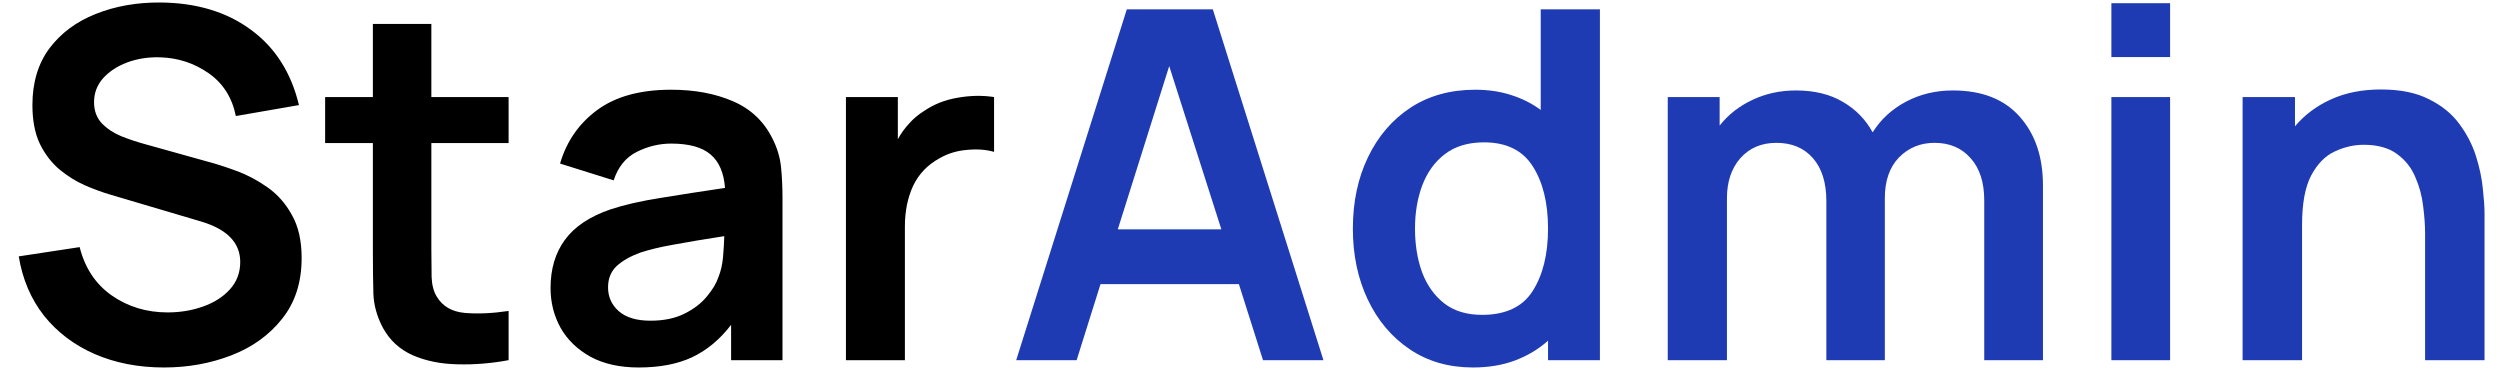
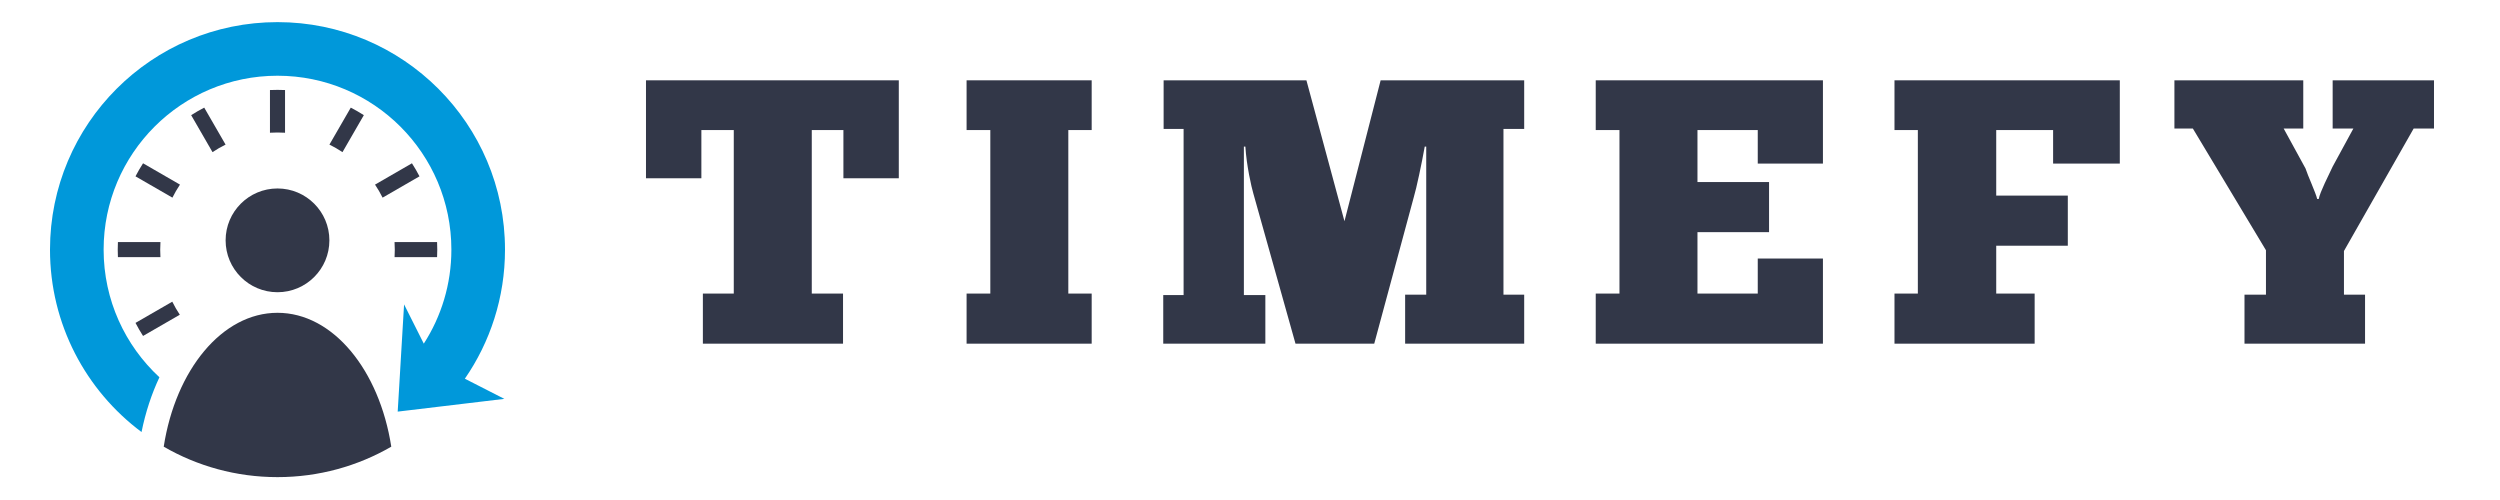
- <svg xmlns="http://www.w3.org/2000/svg" width="118" height="18" viewBox="0 0 118 18" fill="none">
-   <path d="M7.739 17.345C8.874 17.345 9.936 17.153 10.925 16.77C11.914 16.387 12.711 15.812 13.317 15.045C13.93 14.278 14.237 13.324 14.237 12.181C14.237 11.361 14.084 10.683 13.777 10.146C13.478 9.602 13.091 9.165 12.616 8.835C12.148 8.505 11.661 8.248 11.155 8.065C10.657 7.88 10.204 7.735 9.798 7.628L6.831 6.8C6.463 6.7 6.095 6.577 5.727 6.431C5.359 6.278 5.052 6.075 4.807 5.822C4.562 5.561 4.439 5.228 4.439 4.822C4.439 4.392 4.581 4.016 4.864 3.695C5.156 3.373 5.535 3.123 6.003 2.947C6.478 2.771 6.992 2.69 7.544 2.705C8.395 2.728 9.162 2.978 9.844 3.453C10.526 3.928 10.956 4.603 11.132 5.477L14.111 4.96C13.742 3.426 12.987 2.242 11.845 1.406C10.703 0.563 9.28 0.133 7.579 0.118C6.459 0.11 5.439 0.29 4.519 0.658C3.607 1.019 2.879 1.559 2.334 2.28C1.798 3.001 1.53 3.894 1.53 4.96C1.53 5.688 1.648 6.301 1.886 6.8C2.131 7.29 2.442 7.693 2.817 8.007C3.201 8.321 3.603 8.57 4.025 8.755C4.454 8.938 4.853 9.084 5.221 9.191L9.499 10.457C10.726 10.825 11.339 11.461 11.339 12.366C11.339 12.871 11.174 13.305 10.845 13.665C10.523 14.018 10.101 14.286 9.579 14.47C9.058 14.654 8.502 14.746 7.912 14.746C6.915 14.746 6.034 14.478 5.267 13.941C4.508 13.404 4.006 12.645 3.76 11.664L0.885 12.101C1.062 13.182 1.46 14.117 2.082 14.907C2.71 15.689 3.507 16.291 4.473 16.712C5.447 17.134 6.536 17.345 7.739 17.345ZM24.006 17V14.677C23.231 14.792 22.541 14.823 21.936 14.769C21.33 14.715 20.889 14.459 20.613 13.998C20.468 13.761 20.387 13.454 20.372 13.079C20.364 12.695 20.36 12.258 20.36 11.768V6.753H24.006V4.58H20.36V1.13H17.6V4.58H15.346V6.753H17.6V11.928C17.6 12.642 17.608 13.278 17.623 13.838C17.639 14.389 17.788 14.934 18.072 15.47C18.394 16.061 18.865 16.494 19.486 16.77C20.107 17.038 20.809 17.18 21.591 17.195C22.38 17.218 23.185 17.153 24.006 17ZM30.149 17.345C31.138 17.345 31.978 17.184 32.668 16.862C33.366 16.532 33.979 16.023 34.508 15.332V17H36.934V9.376C36.934 8.839 36.911 8.344 36.865 7.892C36.819 7.432 36.685 6.984 36.463 6.546C36.057 5.726 35.432 5.136 34.588 4.776C33.753 4.415 32.783 4.235 31.679 4.235C30.222 4.235 29.061 4.553 28.194 5.189C27.328 5.826 26.742 6.669 26.435 7.72L28.965 8.513C29.172 7.877 29.536 7.428 30.057 7.168C30.579 6.907 31.119 6.777 31.679 6.777C32.522 6.777 33.143 6.949 33.542 7.294C33.941 7.631 34.167 8.156 34.22 8.87C33.132 9.03 32.12 9.188 31.184 9.341C30.257 9.487 29.467 9.667 28.815 9.882C27.834 10.219 27.117 10.698 26.665 11.319C26.213 11.932 25.986 12.691 25.986 13.596C25.986 14.278 26.144 14.903 26.458 15.47C26.78 16.038 27.251 16.494 27.872 16.839C28.493 17.176 29.252 17.345 30.149 17.345ZM30.701 15.137C30.05 15.137 29.551 14.988 29.206 14.688C28.869 14.389 28.7 14.014 28.7 13.562C28.7 13.155 28.831 12.825 29.091 12.572C29.36 12.319 29.732 12.105 30.207 11.928C30.644 11.783 31.169 11.656 31.782 11.549C32.396 11.434 33.197 11.3 34.186 11.146C34.178 11.438 34.159 11.764 34.128 12.124C34.098 12.477 34.025 12.795 33.91 13.079C33.818 13.362 33.638 13.665 33.369 13.987C33.109 14.309 32.756 14.581 32.311 14.803C31.867 15.026 31.33 15.137 30.701 15.137ZM39.928 17H42.711V10.687C42.711 9.966 42.842 9.326 43.102 8.766C43.371 8.206 43.788 7.773 44.356 7.466C44.739 7.244 45.169 7.114 45.644 7.075C46.119 7.029 46.545 7.06 46.92 7.168V4.58C46.361 4.496 45.786 4.507 45.195 4.614C44.605 4.714 44.08 4.921 43.62 5.236C43.359 5.396 43.125 5.592 42.918 5.822C42.711 6.044 42.531 6.293 42.378 6.569V4.58H39.928V17Z" fill="black" />
-   <path d="M47.965 17H50.817L51.944 13.412H58.476L59.614 17H62.466L57.245 0.44H53.186L47.965 17ZM52.76 10.825L55.187 3.119L57.648 10.825H52.76ZM69.525 17.345C70.261 17.345 70.924 17.234 71.514 17.012C72.105 16.789 72.622 16.479 73.067 16.08V17H75.516V0.44H72.722V5.189C72.308 4.883 71.844 4.649 71.331 4.488C70.817 4.319 70.249 4.235 69.629 4.235C68.456 4.235 67.436 4.519 66.57 5.086C65.711 5.653 65.044 6.431 64.569 7.42C64.093 8.409 63.855 9.533 63.855 10.79C63.855 12.032 64.089 13.148 64.557 14.136C65.025 15.126 65.684 15.908 66.535 16.483C67.386 17.058 68.383 17.345 69.525 17.345ZM69.951 14.861C69.23 14.861 68.636 14.681 68.168 14.32C67.7 13.953 67.352 13.462 67.121 12.848C66.899 12.235 66.788 11.549 66.788 10.79C66.788 10.039 66.903 9.356 67.133 8.743C67.371 8.122 67.727 7.631 68.203 7.271C68.686 6.903 69.299 6.719 70.043 6.719C71.1 6.719 71.867 7.095 72.343 7.846C72.826 8.597 73.067 9.579 73.067 10.79C73.067 11.994 72.826 12.975 72.343 13.734C71.867 14.485 71.07 14.861 69.951 14.861ZM78.718 17H81.512V9.352C81.512 8.578 81.723 7.949 82.145 7.466C82.574 6.984 83.141 6.742 83.847 6.742C84.575 6.742 85.15 6.984 85.572 7.466C85.993 7.949 86.204 8.624 86.204 9.491V17H88.964V9.352C88.964 8.532 89.187 7.892 89.631 7.432C90.084 6.972 90.643 6.742 91.31 6.742C92.023 6.742 92.591 6.984 93.012 7.466C93.442 7.942 93.656 8.605 93.656 9.456V17H96.428V8.755C96.428 7.405 96.06 6.32 95.324 5.5C94.596 4.68 93.545 4.269 92.173 4.269C91.368 4.269 90.632 4.446 89.965 4.798C89.298 5.151 88.773 5.634 88.389 6.247C88.06 5.642 87.592 5.163 86.986 4.81C86.381 4.45 85.641 4.269 84.767 4.269C84.023 4.269 83.337 4.419 82.708 4.718C82.087 5.009 81.574 5.412 81.167 5.926V4.58H78.718V17ZM99.657 2.694H102.429V0.152H99.657V2.694ZM99.657 17H102.429V4.58H99.657V17ZM105.851 17H108.657V10.617C108.657 9.613 108.799 8.839 109.082 8.294C109.374 7.742 109.742 7.363 110.186 7.156C110.639 6.941 111.099 6.834 111.566 6.834C112.226 6.834 112.751 6.98 113.142 7.271C113.533 7.555 113.82 7.919 114.004 8.364C114.196 8.8 114.319 9.257 114.372 9.732C114.434 10.207 114.464 10.637 114.464 11.02V17H117.27V10.066C117.27 9.774 117.243 9.387 117.19 8.904C117.144 8.421 117.036 7.911 116.868 7.375C116.699 6.838 116.438 6.332 116.086 5.856C115.733 5.373 115.254 4.982 114.648 4.684C114.05 4.377 113.295 4.223 112.383 4.223C111.486 4.223 110.696 4.381 110.014 4.695C109.339 5.002 108.776 5.423 108.323 5.96V4.58H105.851V17Z" fill="#1F3BB3" />
+ <svg xmlns="http://www.w3.org/2000/svg" width="1000" zoomAndPan="magnify" viewBox="0 0 750 150" height="200" preserveAspectRatio="xMidYMid meet" version="1.0">
+   <defs>
+     <g />
+     <clipPath id="id1">
+       <path d="M 15 6.637 L 151.5 6.637 L 151.5 130 L 15 130 Z M 15 6.637 " clip-rule="nonzero" />
+     </clipPath>
+     <clipPath id="id2">
+       <path d="M 49 93 L 118 93 L 118 143.137 L 49 143.137 Z M 49 93 " clip-rule="nonzero" />
+     </clipPath>
+   </defs>
+   <g clip-path="url(#id1)">
+     <path fill="#0098da" d="M 132.746 121.879 L 151.305 119.66 L 139.457 113.613 C 147.051 102.609 151.5 89.266 151.5 74.887 C 151.5 37.191 120.941 6.637 83.25 6.637 C 45.559 6.637 15 37.191 15 74.887 C 15 97.285 25.793 117.168 42.461 129.613 C 43.648 123.711 45.473 118.184 47.828 113.184 C 37.531 103.652 31.086 90.023 31.086 74.887 C 31.086 46.074 54.441 22.719 83.25 22.719 C 112.059 22.719 135.414 46.074 135.414 74.887 C 135.414 85.277 132.379 94.961 127.137 103.094 L 124.895 98.625 L 121.223 91.316 L 120.398 105.168 L 120 111.91 L 119.777 115.664 L 119.309 123.484 L 122.43 123.113 Z M 132.746 121.879 " fill-opacity="1" fill-rule="evenodd" />
+   </g>
+   <path fill="#323748" d="M 131.125 72.625 C 131.16 73.375 131.18 74.129 131.18 74.887 C 131.18 75.645 131.16 76.398 131.125 77.145 L 118.371 77.145 C 118.418 76.418 118.438 75.68 118.438 74.938 C 118.438 74.16 118.414 73.391 118.363 72.625 Z M 131.125 72.625 " fill-opacity="1" fill-rule="evenodd" />
+   <path fill="#323748" d="M 53.941 94.418 L 42.914 100.785 C 42.102 99.52 41.348 98.215 40.648 96.871 L 51.68 90.504 C 52.352 91.859 53.105 93.168 53.941 94.418 Z M 53.941 94.418 " fill-opacity="1" fill-rule="evenodd" />
+   <path fill="#323748" d="M 35.375 77.145 C 35.34 76.398 35.32 75.645 35.32 74.887 C 35.32 74.129 35.34 73.375 35.375 72.625 L 48.137 72.625 C 48.086 73.391 48.062 74.16 48.062 74.938 C 48.062 75.68 48.086 76.418 48.129 77.145 Z M 35.375 77.145 " fill-opacity="1" fill-rule="evenodd" />
+   <path fill="#323748" d="M 40.648 52.902 C 41.344 51.559 42.102 50.254 42.914 48.988 L 53.992 55.383 C 53.156 56.633 52.395 57.938 51.723 59.293 Z M 40.648 52.902 " fill-opacity="1" fill-rule="evenodd" />
+   <path fill="#323748" d="M 57.352 34.551 C 58.617 33.738 59.922 32.98 61.266 32.289 L 67.672 43.379 C 66.312 44.051 65.004 44.805 63.754 45.641 Z M 57.352 34.551 " fill-opacity="1" fill-rule="evenodd" />
+   <path fill="#323748" d="M 80.988 27.012 C 81.738 26.977 82.492 26.961 83.25 26.961 C 84.008 26.961 84.762 26.977 85.512 27.012 L 85.512 39.82 C 84.762 39.773 84.012 39.75 83.25 39.75 C 82.492 39.75 81.738 39.773 80.988 39.82 Z M 80.988 27.012 " fill-opacity="1" fill-rule="evenodd" />
+   <path fill="#323748" d="M 105.234 32.289 C 106.578 32.98 107.883 33.738 109.148 34.551 L 102.746 45.641 C 101.496 44.805 100.188 44.051 98.828 43.379 Z M 105.234 32.289 " fill-opacity="1" fill-rule="evenodd" />
+   <path fill="#323748" d="M 123.586 48.988 C 124.398 50.254 125.156 51.559 125.848 52.902 L 114.777 59.293 C 114.105 57.938 113.344 56.633 112.508 55.383 Z M 123.586 48.988 " fill-opacity="1" fill-rule="evenodd" />
+   <path fill="#323748" d="M 83.25 87.668 C 74.656 87.668 67.684 80.699 67.684 72.105 C 67.684 63.508 74.656 56.539 83.25 56.539 C 91.844 56.539 98.816 63.508 98.816 72.105 C 98.816 80.699 91.844 87.668 83.25 87.668 Z M 83.25 87.668 " fill-opacity="1" fill-rule="evenodd" />
+   <g clip-path="url(#id2)">
+     <path fill="#323748" d="M 117.383 134.004 C 107.34 139.812 95.684 143.137 83.25 143.137 C 70.816 143.137 59.16 139.812 49.117 134.004 C 52.688 110.996 66.617 93.84 83.25 93.84 C 99.887 93.84 113.812 110.996 117.383 134.004 Z M 117.383 134.004 " fill-opacity="1" fill-rule="evenodd" />
+   </g>
+   <g fill="#323748" fill-opacity="1">
+     <g transform="translate(192.1006, 103.1021)">
+       <g>
+         <path d="M 77.539 -79.008 L 1.695 -79.008 L 1.695 -49.621 L 18.312 -49.621 L 18.312 -64.086 L 28.031 -64.086 L 28.031 -15.031 L 18.762 -15.031 L 18.762 0 L 60.809 0 L 60.809 -15.031 L 51.43 -15.031 L 51.43 -64.086 L 60.922 -64.086 L 60.922 -49.621 L 77.539 -49.621 Z M 77.539 -79.008 " />
+       </g>
+     </g>
+   </g>
+   <g fill="#323748" fill-opacity="1">
+     <g transform="translate(287.1513, 103.1021)">
+       <g>
+         <path d="M 2.824 -79.008 L 2.824 -64.086 L 9.945 -64.086 L 9.945 -15.031 L 2.824 -15.031 L 2.824 0 L 40.352 0 L 40.352 -15.031 L 33.344 -15.031 L 33.344 -64.086 L 40.352 -64.086 L 40.352 -79.008 Z M 2.824 -79.008 " />
+       </g>
+     </g>
+   </g>
+   <g fill="#323748" fill-opacity="1">
+     <g transform="translate(346.1489, 103.1021)">
+       <g>
+         <path d="M 81.719 -59.113 L 81.719 -14.695 L 75.391 -14.695 L 75.391 0 L 111.109 0 L 111.109 -14.695 L 104.891 -14.695 L 104.891 -64.426 L 111.109 -64.426 L 111.109 -79.008 L 68.043 -79.008 L 57.191 -36.734 L 45.777 -79.008 L 2.938 -79.008 L 2.938 -64.426 L 8.93 -64.426 L 8.93 -14.582 L 2.824 -14.582 L 2.824 0 L 33.457 0 L 33.457 -14.582 L 27.016 -14.582 L 27.016 -59.113 L 27.465 -59.113 C 27.805 -53.465 29.273 -47.02 29.84 -45.098 L 42.5 0 L 66.121 0 L 77.992 -43.969 C 78.781 -46.566 80.363 -54.027 81.27 -59.113 Z M 81.719 -59.113 " />
+       </g>
+     </g>
+   </g>
+   <g fill="#323748" fill-opacity="1">
+     <g transform="translate(475.8965, 103.1021)">
+       <g>
+         <path d="M 2.824 -79.008 L 2.824 -64.086 L 9.945 -64.086 L 9.945 -15.031 L 2.824 -15.031 L 2.824 0 L 70.984 0 L 70.984 -25.543 L 51.43 -25.543 L 51.43 -15.031 L 33.344 -15.031 L 33.344 -33.457 L 54.82 -33.457 L 54.82 -48.488 L 33.344 -48.488 L 33.344 -64.086 L 51.43 -64.086 L 51.43 -54.027 L 70.984 -54.027 L 70.984 -79.008 Z M 2.824 -79.008 " />
+       </g>
+     </g>
+   </g>
+   <g fill="#323748" fill-opacity="1">
+     <g transform="translate(565.5223, 103.1021)">
+       <g>
+         <path d="M 2.824 -79.008 L 2.824 -64.086 L 9.832 -64.086 L 9.832 -15.031 L 2.824 -15.031 L 2.824 0 L 44.871 0 L 44.871 -15.031 L 33.344 -15.031 L 33.344 -29.387 L 54.82 -29.387 L 54.82 -44.422 L 33.344 -44.422 L 33.344 -64.086 L 50.41 -64.086 L 50.41 -54.027 L 70.418 -54.027 L 70.418 -79.008 Z M 2.824 -79.008 " />
+       </g>
+     </g>
+   </g>
+   <g fill="#323748" fill-opacity="1">
+     <g transform="translate(653.4528, 103.1021)">
+       <g>
+         <path d="M 41.707 -43.402 C 41.254 -45.324 38.883 -50.41 38.203 -52.559 L 31.648 -64.539 L 37.527 -64.539 L 37.527 -79.008 L -1.129 -79.008 L -1.129 -64.539 L 4.406 -64.539 L 26.336 -28.031 L 26.336 -14.695 L 19.895 -14.695 L 19.895 0 L 56.062 0 L 56.062 -14.695 L 49.734 -14.695 L 49.734 -27.805 L 70.645 -64.539 L 76.746 -64.539 L 76.746 -79.008 L 46.344 -79.008 L 46.344 -64.539 L 52.559 -64.539 L 46.344 -53.125 C 45.098 -50.41 42.613 -45.664 42.16 -43.402 Z M 41.707 -43.402 " />
+       </g>
+     </g>
+   </g>
</svg>
